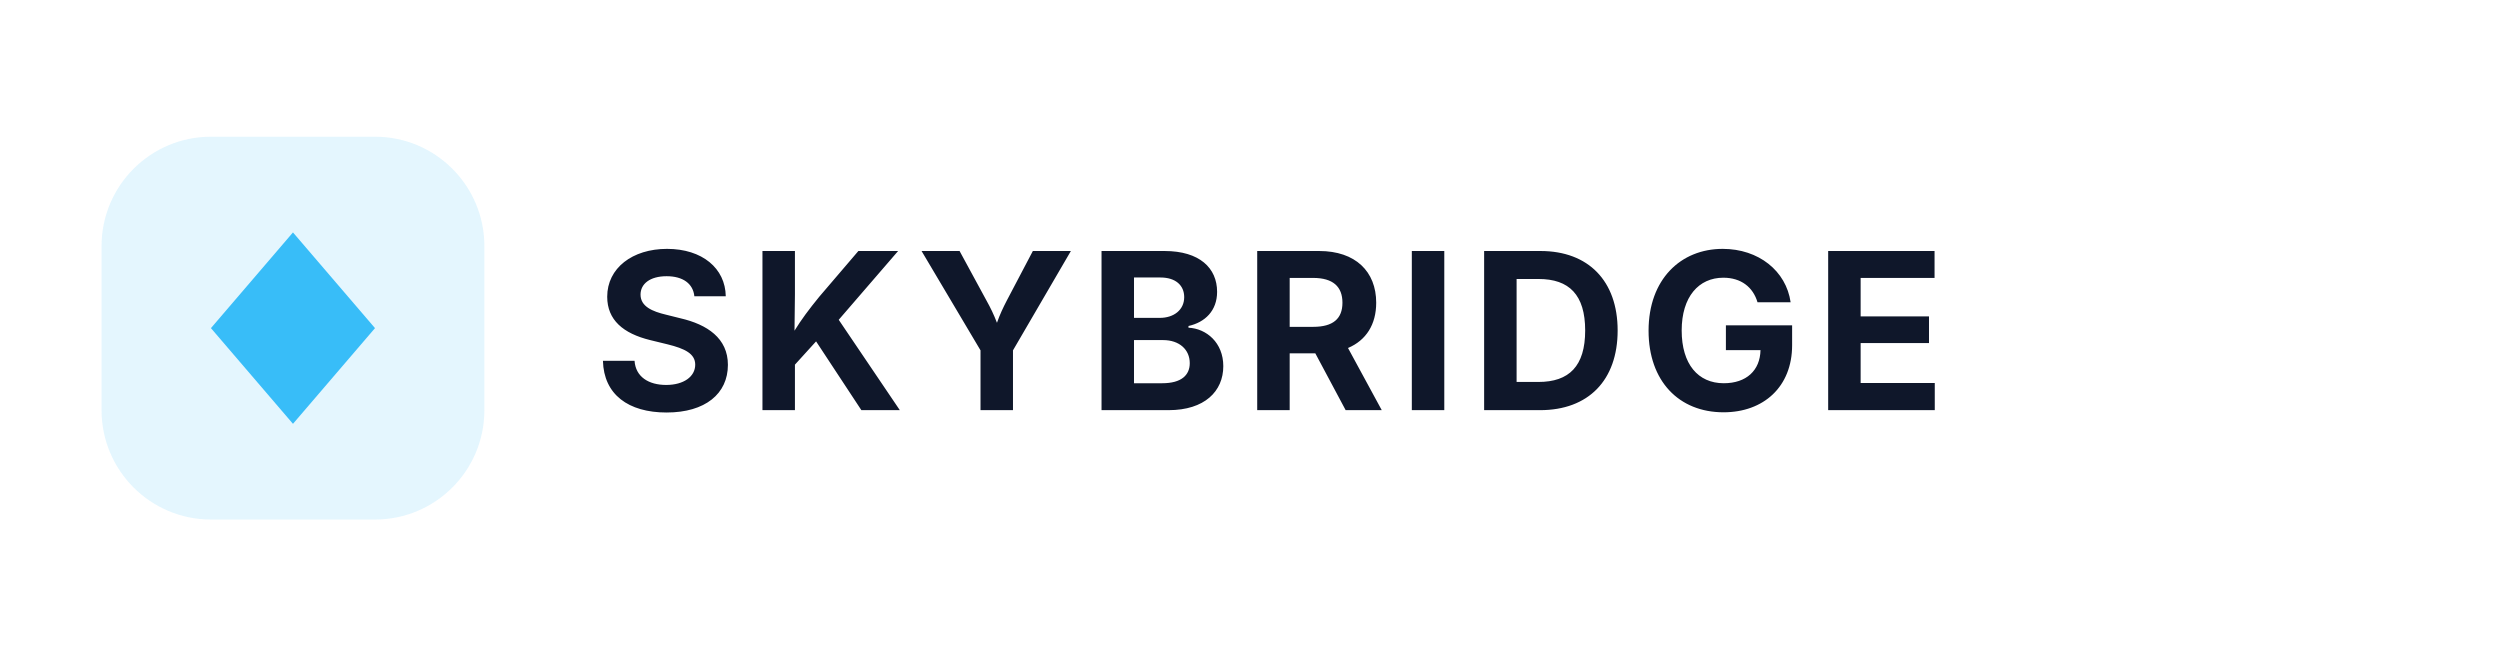
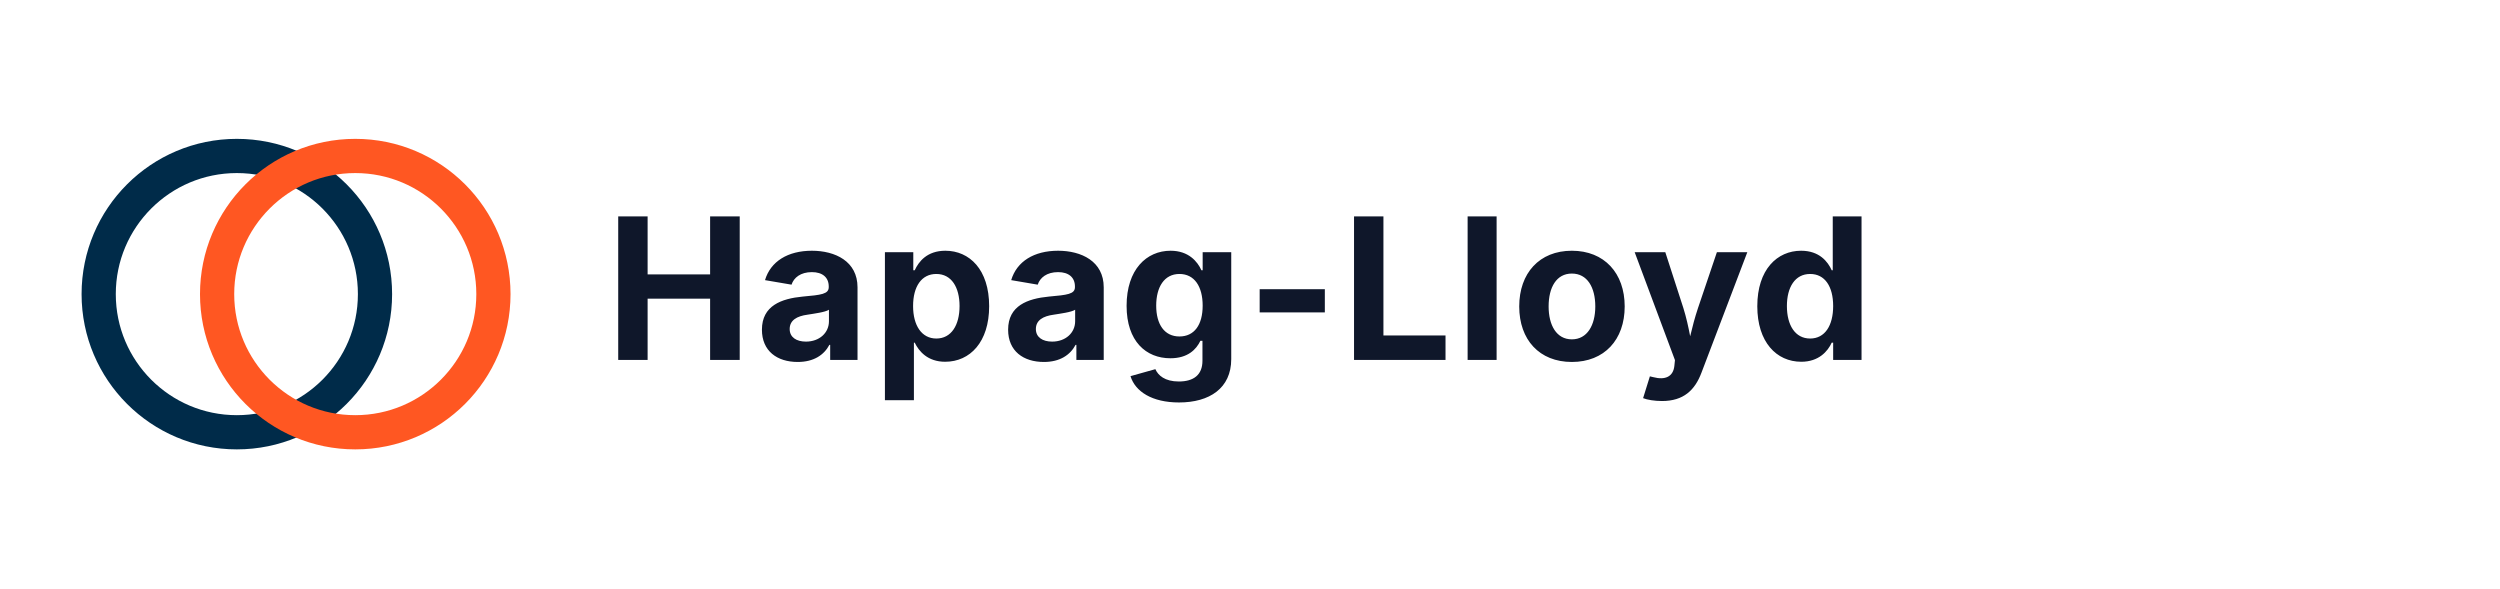
- <svg xmlns="http://www.w3.org/2000/svg" viewBox="0 0 180 48" width="160" height="42" fill="none">
-   <rect x="6" y="10" width="28" height="28" rx="8" fill="#38bdf8" opacity="0.14" />
-   <path d="M14 24L20 17L26 24L20 31L14 24Z" fill="#38bdf8" />
-   <text x="42" y="30" fill="#0f172a" font-family="Space Grotesk, Inter, system-ui, sans-serif" font-size="16" font-weight="700" letter-spacing="0.8">SKYBRIDGE</text>
+ <svg xmlns="http://www.w3.org/2000/svg" viewBox="0 0 190 44" width="170" height="40" fill="none">
+   <g transform="translate(6, 6)">
+     <circle cx="12" cy="16" r="10.5" stroke="#002b49" stroke-width="2.6" />
+     <circle cx="21" cy="16" r="10.5" stroke="#ff5722" stroke-width="2.6" />
+   </g>
+   <text x="46" y="27" fill="#0f172a" font-family="'Space Grotesk', 'Inter', -apple-system, sans-serif" font-size="15" font-weight="700" letter-spacing="0.2">Hapag-Lloyd</text>
</svg>
